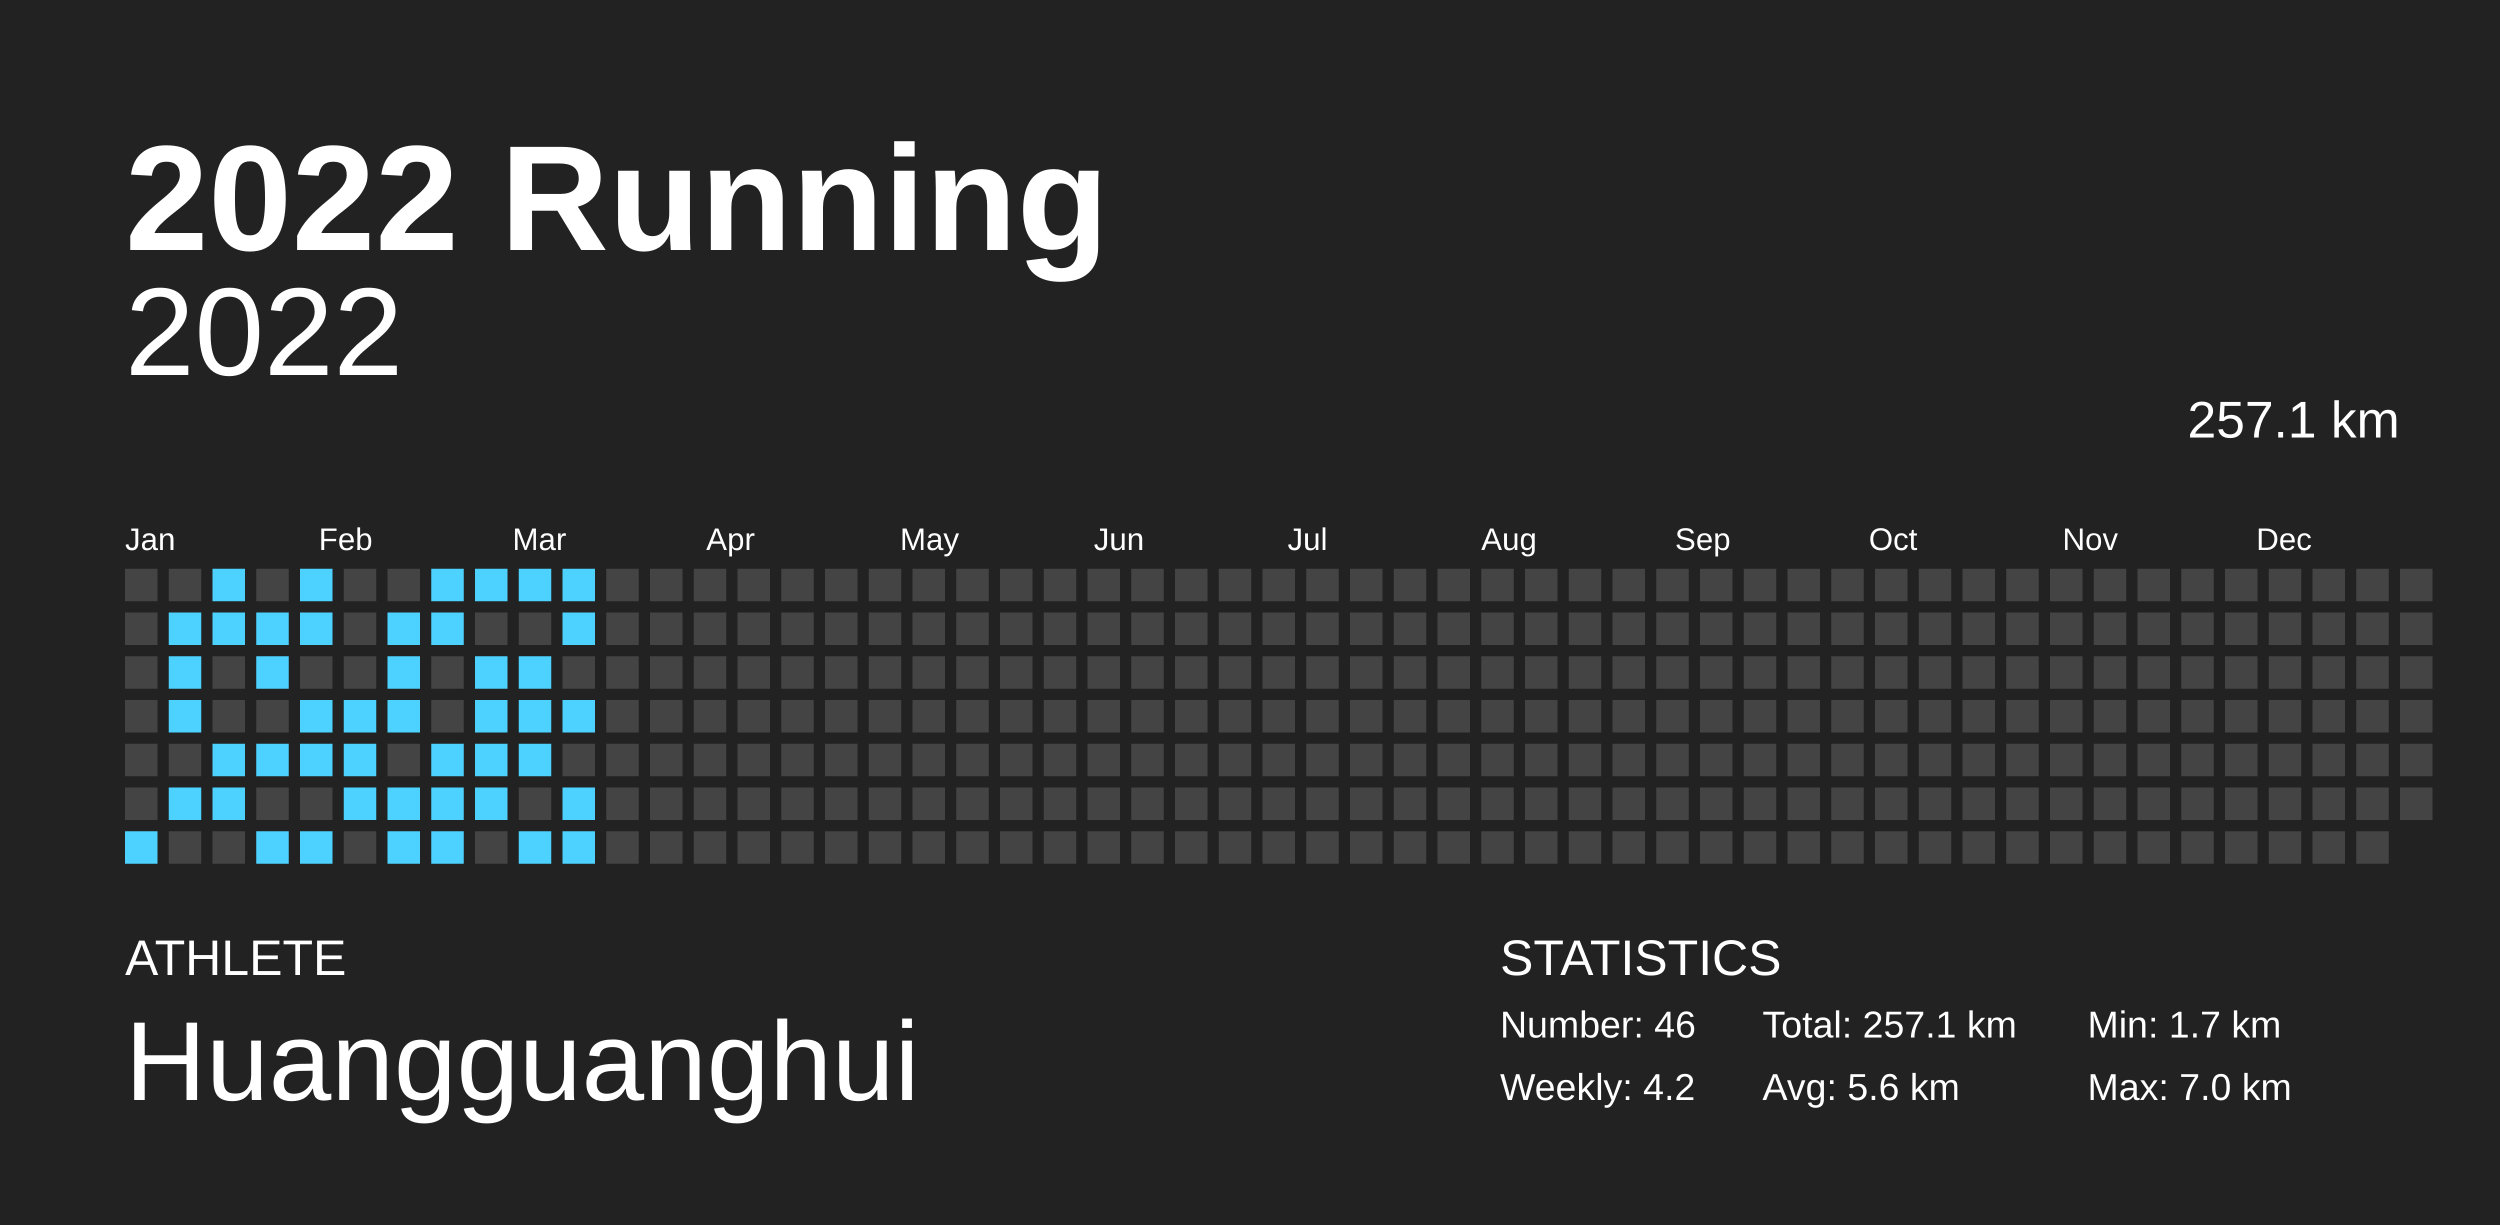
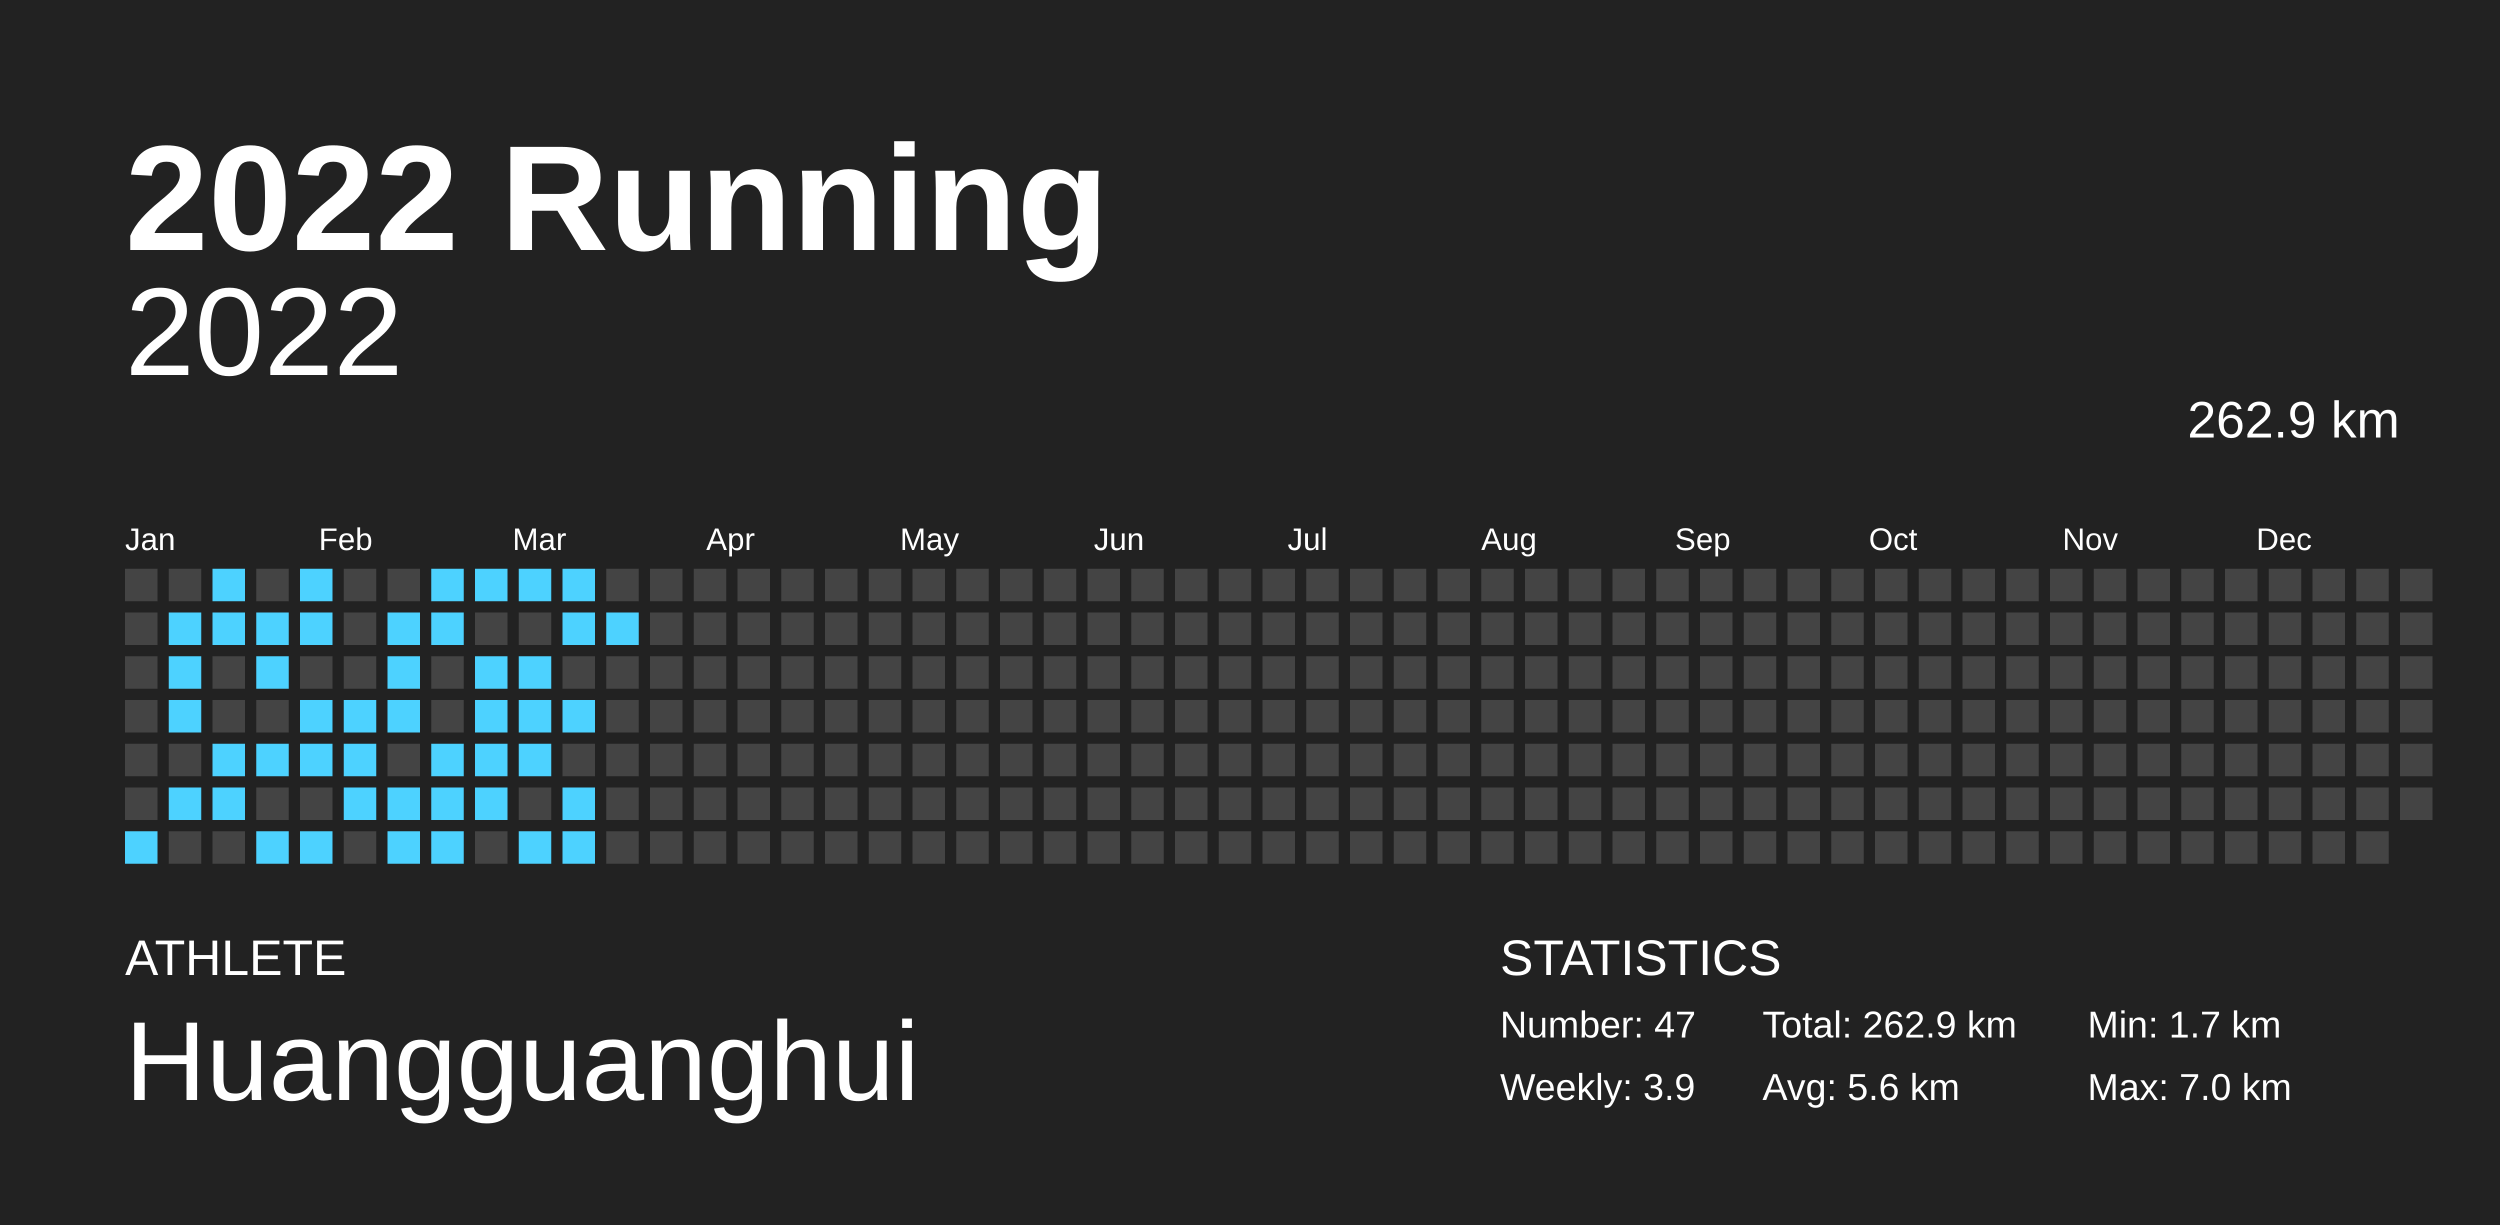
<svg xmlns="http://www.w3.org/2000/svg" baseProfile="full" height="98mm" version="1.1" viewBox="0,0,200,98" width="200mm">
  <defs />
  <rect fill="#222222" height="98" width="200" x="0" y="0" />
  <text fill="#FFFFFF" style="font-size:12px; font-family:Arial; font-weight:bold;" x="10" y="20">2022 Running</text>
  <text fill="#FFFFFF" style="font-size:4px; font-family:Arial" x="10" y="78">ATHLETE</text>
  <text fill="#FFFFFF" style="font-size:9px; font-family:Arial" x="10" y="88">Huangguanghui</text>
  <text fill="#FFFFFF" style="font-size:4px; font-family:Arial" x="120" y="78">STATISTICS</text>
-   <text fill="#FFFFFF" style="font-size:3px; font-family:Arial" x="120" y="83">Number: 46</text>
-   <text fill="#FFFFFF" style="font-size:3px; font-family:Arial" x="120" y="88">Weekly: 4.2</text>
-   <text fill="#FFFFFF" style="font-size:3px; font-family:Arial" x="141" y="83">Total: 257.1 km</text>
+   <text fill="#FFFFFF" style="font-size:3px; font-family:Arial" x="120" y="83">Number: 47</text>
+   <text fill="#FFFFFF" style="font-size:3px; font-family:Arial" x="120" y="88">Weekly: 3.9</text>
+   <text fill="#FFFFFF" style="font-size:3px; font-family:Arial" x="141" y="83">Total: 262.9 km</text>
  <text fill="#FFFFFF" style="font-size:3px; font-family:Arial" x="141" y="88">Avg: 5.6 km</text>
  <text fill="#FFFFFF" style="font-size:3px; font-family:Arial" x="167" y="83">Min: 1.7 km</text>
  <text fill="#FFFFFF" style="font-size:3px; font-family:Arial" x="167" y="88">Max: 7.0 km</text>
  <text alignment-baseline="hanging" fill="#FFFFFF" style="font-size:10.0px; font-family:Arial;" x="10" y="30">2022</text>
-   <text alignment-baseline="hanging" fill="#FFFFFF" style="font-size:4.125px; font-family:Arial;" x="175" y="35">257.1 km</text>
+   <text alignment-baseline="hanging" fill="#FFFFFF" style="font-size:4.125px; font-family:Arial;" x="175" y="35">262.9 km</text>
  <text fill="#FFFFFF" style="font-size:2.5px; font-family:Arial" x="10.0" y="44">Jan</text>
  <text fill="#FFFFFF" style="font-size:2.5px; font-family:Arial" x="25.5" y="44">Feb</text>
  <text fill="#FFFFFF" style="font-size:2.5px; font-family:Arial" x="41.0" y="44">Mar</text>
  <text fill="#FFFFFF" style="font-size:2.5px; font-family:Arial" x="56.5" y="44">Apr</text>
  <text fill="#FFFFFF" style="font-size:2.5px; font-family:Arial" x="72.0" y="44">May</text>
  <text fill="#FFFFFF" style="font-size:2.5px; font-family:Arial" x="87.5" y="44">Jun</text>
  <text fill="#FFFFFF" style="font-size:2.5px; font-family:Arial" x="103.0" y="44">Jul</text>
  <text fill="#FFFFFF" style="font-size:2.5px; font-family:Arial" x="118.5" y="44">Aug</text>
  <text fill="#FFFFFF" style="font-size:2.5px; font-family:Arial" x="134.0" y="44">Sep</text>
  <text fill="#FFFFFF" style="font-size:2.5px; font-family:Arial" x="149.5" y="44">Oct</text>
  <text fill="#FFFFFF" style="font-size:2.5px; font-family:Arial" x="165.0" y="44">Nov</text>
  <text fill="#FFFFFF" style="font-size:2.5px; font-family:Arial" x="180.5" y="44">Dec</text>
  <rect fill="#444444" height="2.6" width="2.6" x="10.0" y="45.5" />
  <rect fill="#444444" height="2.6" width="2.6" x="10.0" y="49.0" />
  <rect fill="#444444" height="2.6" width="2.6" x="10.0" y="52.5" />
  <rect fill="#444444" height="2.6" width="2.6" x="10.0" y="56.0" />
  <rect fill="#444444" height="2.6" width="2.6" x="10.0" y="59.5" />
  <rect fill="#444444" height="2.6" width="2.6" x="10.0" y="63.0" />
  <rect fill="#4dd2ff" height="2.6" width="2.6" x="10.0" y="66.5" />
  <rect fill="#444444" height="2.6" width="2.6" x="13.5" y="45.5" />
  <rect fill="#4dd2ff" height="2.6" width="2.6" x="13.5" y="49.0" />
  <rect fill="#4dd2ff" height="2.6" width="2.6" x="13.5" y="52.5" />
  <rect fill="#4dd2ff" height="2.6" width="2.6" x="13.5" y="56.0" />
  <rect fill="#444444" height="2.6" width="2.6" x="13.5" y="59.5" />
  <rect fill="#4dd2ff" height="2.6" width="2.6" x="13.5" y="63.0" />
  <rect fill="#444444" height="2.6" width="2.6" x="13.5" y="66.5" />
  <rect fill="#4dd2ff" height="2.6" width="2.6" x="17.0" y="45.5" />
  <rect fill="#4dd2ff" height="2.6" width="2.6" x="17.0" y="49.0" />
  <rect fill="#444444" height="2.6" width="2.6" x="17.0" y="52.5" />
  <rect fill="#444444" height="2.6" width="2.6" x="17.0" y="56.0" />
  <rect fill="#4dd2ff" height="2.6" width="2.6" x="17.0" y="59.5" />
  <rect fill="#4dd2ff" height="2.6" width="2.6" x="17.0" y="63.0" />
  <rect fill="#444444" height="2.6" width="2.6" x="17.0" y="66.5" />
  <rect fill="#444444" height="2.6" width="2.6" x="20.5" y="45.5" />
  <rect fill="#4dd2ff" height="2.6" width="2.6" x="20.5" y="49.0" />
  <rect fill="#4dd2ff" height="2.6" width="2.6" x="20.5" y="52.5" />
  <rect fill="#444444" height="2.6" width="2.6" x="20.5" y="56.0" />
  <rect fill="#4dd2ff" height="2.6" width="2.6" x="20.5" y="59.5" />
  <rect fill="#444444" height="2.6" width="2.6" x="20.5" y="63.0" />
  <rect fill="#4dd2ff" height="2.6" width="2.6" x="20.5" y="66.5" />
  <rect fill="#4dd2ff" height="2.6" width="2.6" x="24.0" y="45.5" />
  <rect fill="#4dd2ff" height="2.6" width="2.6" x="24.0" y="49.0" />
  <rect fill="#444444" height="2.6" width="2.6" x="24.0" y="52.5" />
  <rect fill="#4dd2ff" height="2.6" width="2.6" x="24.0" y="56.0" />
  <rect fill="#4dd2ff" height="2.6" width="2.6" x="24.0" y="59.5" />
  <rect fill="#444444" height="2.6" width="2.6" x="24.0" y="63.0" />
  <rect fill="#4dd2ff" height="2.6" width="2.6" x="24.0" y="66.5" />
  <rect fill="#444444" height="2.6" width="2.6" x="27.5" y="45.5" />
  <rect fill="#444444" height="2.6" width="2.6" x="27.5" y="49.0" />
  <rect fill="#444444" height="2.6" width="2.6" x="27.5" y="52.5" />
  <rect fill="#4dd2ff" height="2.6" width="2.6" x="27.5" y="56.0" />
  <rect fill="#4dd2ff" height="2.6" width="2.6" x="27.5" y="59.5" />
  <rect fill="#4dd2ff" height="2.6" width="2.6" x="27.5" y="63.0" />
  <rect fill="#444444" height="2.6" width="2.6" x="27.5" y="66.5" />
  <rect fill="#444444" height="2.6" width="2.6" x="31.0" y="45.5" />
  <rect fill="#4dd2ff" height="2.6" width="2.6" x="31.0" y="49.0" />
  <rect fill="#4dd2ff" height="2.6" width="2.6" x="31.0" y="52.5" />
  <rect fill="#4dd2ff" height="2.6" width="2.6" x="31.0" y="56.0" />
  <rect fill="#444444" height="2.6" width="2.6" x="31.0" y="59.5" />
  <rect fill="#4dd2ff" height="2.6" width="2.6" x="31.0" y="63.0" />
  <rect fill="#4dd2ff" height="2.6" width="2.6" x="31.0" y="66.5" />
  <rect fill="#4dd2ff" height="2.6" width="2.6" x="34.5" y="45.5" />
  <rect fill="#4dd2ff" height="2.6" width="2.6" x="34.5" y="49.0" />
  <rect fill="#444444" height="2.6" width="2.6" x="34.5" y="52.5" />
  <rect fill="#444444" height="2.6" width="2.6" x="34.5" y="56.0" />
  <rect fill="#4dd2ff" height="2.6" width="2.6" x="34.5" y="59.5" />
  <rect fill="#4dd2ff" height="2.6" width="2.6" x="34.5" y="63.0" />
  <rect fill="#4dd2ff" height="2.6" width="2.6" x="34.5" y="66.5" />
  <rect fill="#4dd2ff" height="2.6" width="2.6" x="38.0" y="45.5" />
  <rect fill="#444444" height="2.6" width="2.6" x="38.0" y="49.0" />
  <rect fill="#4dd2ff" height="2.6" width="2.6" x="38.0" y="52.5" />
  <rect fill="#4dd2ff" height="2.6" width="2.6" x="38.0" y="56.0" />
  <rect fill="#4dd2ff" height="2.6" width="2.6" x="38.0" y="59.5" />
  <rect fill="#4dd2ff" height="2.6" width="2.6" x="38.0" y="63.0" />
  <rect fill="#444444" height="2.6" width="2.6" x="38.0" y="66.5" />
  <rect fill="#4dd2ff" height="2.6" width="2.6" x="41.5" y="45.5" />
  <rect fill="#444444" height="2.6" width="2.6" x="41.5" y="49.0" />
  <rect fill="#4dd2ff" height="2.6" width="2.6" x="41.5" y="52.5" />
  <rect fill="#4dd2ff" height="2.6" width="2.6" x="41.5" y="56.0" />
  <rect fill="#4dd2ff" height="2.6" width="2.6" x="41.5" y="59.5" />
  <rect fill="#444444" height="2.6" width="2.6" x="41.5" y="63.0" />
  <rect fill="#4dd2ff" height="2.6" width="2.6" x="41.5" y="66.5" />
  <rect fill="#4dd2ff" height="2.6" width="2.6" x="45.0" y="45.5" />
  <rect fill="#4dd2ff" height="2.6" width="2.6" x="45.0" y="49.0" />
  <rect fill="#444444" height="2.6" width="2.6" x="45.0" y="52.5" />
  <rect fill="#4dd2ff" height="2.6" width="2.6" x="45.0" y="56.0" />
  <rect fill="#444444" height="2.6" width="2.6" x="45.0" y="59.5" />
  <rect fill="#4dd2ff" height="2.6" width="2.6" x="45.0" y="63.0" />
  <rect fill="#4dd2ff" height="2.6" width="2.6" x="45.0" y="66.5" />
  <rect fill="#444444" height="2.6" width="2.6" x="48.5" y="45.5" />
-   <rect fill="#444444" height="2.6" width="2.6" x="48.5" y="49.0" />
+   <rect fill="#4dd2ff" height="2.6" width="2.6" x="48.5" y="49.0" />
  <rect fill="#444444" height="2.6" width="2.6" x="48.5" y="52.5" />
  <rect fill="#444444" height="2.6" width="2.6" x="48.5" y="56.0" />
  <rect fill="#444444" height="2.6" width="2.6" x="48.5" y="59.5" />
  <rect fill="#444444" height="2.6" width="2.6" x="48.5" y="63.0" />
  <rect fill="#444444" height="2.6" width="2.6" x="48.5" y="66.5" />
  <rect fill="#444444" height="2.6" width="2.6" x="52.0" y="45.5" />
  <rect fill="#444444" height="2.6" width="2.6" x="52.0" y="49.0" />
  <rect fill="#444444" height="2.6" width="2.6" x="52.0" y="52.5" />
  <rect fill="#444444" height="2.6" width="2.6" x="52.0" y="56.0" />
  <rect fill="#444444" height="2.6" width="2.6" x="52.0" y="59.5" />
  <rect fill="#444444" height="2.6" width="2.6" x="52.0" y="63.0" />
  <rect fill="#444444" height="2.6" width="2.6" x="52.0" y="66.5" />
  <rect fill="#444444" height="2.6" width="2.6" x="55.5" y="45.5" />
  <rect fill="#444444" height="2.6" width="2.6" x="55.5" y="49.0" />
  <rect fill="#444444" height="2.6" width="2.6" x="55.5" y="52.5" />
  <rect fill="#444444" height="2.6" width="2.6" x="55.5" y="56.0" />
  <rect fill="#444444" height="2.6" width="2.6" x="55.5" y="59.5" />
  <rect fill="#444444" height="2.6" width="2.6" x="55.5" y="63.0" />
  <rect fill="#444444" height="2.6" width="2.6" x="55.5" y="66.5" />
  <rect fill="#444444" height="2.6" width="2.6" x="59.0" y="45.5" />
  <rect fill="#444444" height="2.6" width="2.6" x="59.0" y="49.0" />
  <rect fill="#444444" height="2.6" width="2.6" x="59.0" y="52.5" />
  <rect fill="#444444" height="2.6" width="2.6" x="59.0" y="56.0" />
  <rect fill="#444444" height="2.6" width="2.6" x="59.0" y="59.5" />
  <rect fill="#444444" height="2.6" width="2.6" x="59.0" y="63.0" />
  <rect fill="#444444" height="2.6" width="2.6" x="59.0" y="66.5" />
  <rect fill="#444444" height="2.6" width="2.6" x="62.5" y="45.5" />
  <rect fill="#444444" height="2.6" width="2.6" x="62.5" y="49.0" />
  <rect fill="#444444" height="2.6" width="2.6" x="62.5" y="52.5" />
  <rect fill="#444444" height="2.6" width="2.6" x="62.5" y="56.0" />
  <rect fill="#444444" height="2.6" width="2.6" x="62.5" y="59.5" />
  <rect fill="#444444" height="2.6" width="2.6" x="62.5" y="63.0" />
  <rect fill="#444444" height="2.6" width="2.6" x="62.5" y="66.5" />
  <rect fill="#444444" height="2.6" width="2.6" x="66.0" y="45.5" />
  <rect fill="#444444" height="2.6" width="2.6" x="66.0" y="49.0" />
  <rect fill="#444444" height="2.6" width="2.6" x="66.0" y="52.5" />
  <rect fill="#444444" height="2.6" width="2.6" x="66.0" y="56.0" />
  <rect fill="#444444" height="2.6" width="2.6" x="66.0" y="59.5" />
  <rect fill="#444444" height="2.6" width="2.6" x="66.0" y="63.0" />
  <rect fill="#444444" height="2.6" width="2.6" x="66.0" y="66.5" />
  <rect fill="#444444" height="2.6" width="2.6" x="69.5" y="45.5" />
  <rect fill="#444444" height="2.6" width="2.6" x="69.5" y="49.0" />
  <rect fill="#444444" height="2.6" width="2.6" x="69.5" y="52.5" />
  <rect fill="#444444" height="2.6" width="2.6" x="69.5" y="56.0" />
  <rect fill="#444444" height="2.6" width="2.6" x="69.5" y="59.5" />
  <rect fill="#444444" height="2.6" width="2.6" x="69.5" y="63.0" />
  <rect fill="#444444" height="2.6" width="2.6" x="69.5" y="66.5" />
  <rect fill="#444444" height="2.6" width="2.6" x="73.0" y="45.5" />
  <rect fill="#444444" height="2.6" width="2.6" x="73.0" y="49.0" />
  <rect fill="#444444" height="2.6" width="2.6" x="73.0" y="52.5" />
  <rect fill="#444444" height="2.6" width="2.6" x="73.0" y="56.0" />
  <rect fill="#444444" height="2.6" width="2.6" x="73.0" y="59.5" />
  <rect fill="#444444" height="2.6" width="2.6" x="73.0" y="63.0" />
  <rect fill="#444444" height="2.6" width="2.6" x="73.0" y="66.5" />
  <rect fill="#444444" height="2.6" width="2.6" x="76.5" y="45.5" />
  <rect fill="#444444" height="2.6" width="2.6" x="76.5" y="49.0" />
  <rect fill="#444444" height="2.6" width="2.6" x="76.5" y="52.5" />
  <rect fill="#444444" height="2.6" width="2.6" x="76.5" y="56.0" />
  <rect fill="#444444" height="2.6" width="2.6" x="76.5" y="59.5" />
  <rect fill="#444444" height="2.6" width="2.6" x="76.5" y="63.0" />
  <rect fill="#444444" height="2.6" width="2.6" x="76.5" y="66.5" />
  <rect fill="#444444" height="2.6" width="2.6" x="80.0" y="45.5" />
  <rect fill="#444444" height="2.6" width="2.6" x="80.0" y="49.0" />
  <rect fill="#444444" height="2.6" width="2.6" x="80.0" y="52.5" />
  <rect fill="#444444" height="2.6" width="2.6" x="80.0" y="56.0" />
  <rect fill="#444444" height="2.6" width="2.6" x="80.0" y="59.5" />
  <rect fill="#444444" height="2.6" width="2.6" x="80.0" y="63.0" />
  <rect fill="#444444" height="2.6" width="2.6" x="80.0" y="66.5" />
  <rect fill="#444444" height="2.6" width="2.6" x="83.5" y="45.5" />
  <rect fill="#444444" height="2.6" width="2.6" x="83.5" y="49.0" />
  <rect fill="#444444" height="2.6" width="2.6" x="83.5" y="52.5" />
  <rect fill="#444444" height="2.6" width="2.6" x="83.5" y="56.0" />
  <rect fill="#444444" height="2.6" width="2.6" x="83.5" y="59.5" />
  <rect fill="#444444" height="2.6" width="2.6" x="83.5" y="63.0" />
  <rect fill="#444444" height="2.6" width="2.6" x="83.5" y="66.5" />
  <rect fill="#444444" height="2.6" width="2.6" x="87.0" y="45.5" />
  <rect fill="#444444" height="2.6" width="2.6" x="87.0" y="49.0" />
  <rect fill="#444444" height="2.6" width="2.6" x="87.0" y="52.5" />
  <rect fill="#444444" height="2.6" width="2.6" x="87.0" y="56.0" />
  <rect fill="#444444" height="2.6" width="2.6" x="87.0" y="59.5" />
  <rect fill="#444444" height="2.6" width="2.6" x="87.0" y="63.0" />
  <rect fill="#444444" height="2.6" width="2.6" x="87.0" y="66.5" />
  <rect fill="#444444" height="2.6" width="2.6" x="90.5" y="45.5" />
  <rect fill="#444444" height="2.6" width="2.6" x="90.5" y="49.0" />
  <rect fill="#444444" height="2.6" width="2.6" x="90.5" y="52.5" />
  <rect fill="#444444" height="2.6" width="2.6" x="90.5" y="56.0" />
  <rect fill="#444444" height="2.6" width="2.6" x="90.5" y="59.5" />
  <rect fill="#444444" height="2.6" width="2.6" x="90.5" y="63.0" />
  <rect fill="#444444" height="2.6" width="2.6" x="90.5" y="66.5" />
  <rect fill="#444444" height="2.6" width="2.6" x="94.0" y="45.5" />
  <rect fill="#444444" height="2.6" width="2.6" x="94.0" y="49.0" />
  <rect fill="#444444" height="2.6" width="2.6" x="94.0" y="52.5" />
  <rect fill="#444444" height="2.6" width="2.6" x="94.0" y="56.0" />
  <rect fill="#444444" height="2.6" width="2.6" x="94.0" y="59.5" />
  <rect fill="#444444" height="2.6" width="2.6" x="94.0" y="63.0" />
  <rect fill="#444444" height="2.6" width="2.6" x="94.0" y="66.5" />
  <rect fill="#444444" height="2.6" width="2.6" x="97.5" y="45.5" />
  <rect fill="#444444" height="2.6" width="2.6" x="97.5" y="49.0" />
  <rect fill="#444444" height="2.6" width="2.6" x="97.5" y="52.5" />
  <rect fill="#444444" height="2.6" width="2.6" x="97.5" y="56.0" />
  <rect fill="#444444" height="2.6" width="2.6" x="97.5" y="59.5" />
  <rect fill="#444444" height="2.6" width="2.6" x="97.5" y="63.0" />
  <rect fill="#444444" height="2.6" width="2.6" x="97.5" y="66.5" />
  <rect fill="#444444" height="2.6" width="2.6" x="101.0" y="45.5" />
  <rect fill="#444444" height="2.6" width="2.6" x="101.0" y="49.0" />
  <rect fill="#444444" height="2.6" width="2.6" x="101.0" y="52.5" />
  <rect fill="#444444" height="2.6" width="2.6" x="101.0" y="56.0" />
  <rect fill="#444444" height="2.6" width="2.6" x="101.0" y="59.5" />
  <rect fill="#444444" height="2.6" width="2.6" x="101.0" y="63.0" />
  <rect fill="#444444" height="2.6" width="2.6" x="101.0" y="66.5" />
  <rect fill="#444444" height="2.6" width="2.6" x="104.5" y="45.5" />
  <rect fill="#444444" height="2.6" width="2.6" x="104.5" y="49.0" />
  <rect fill="#444444" height="2.6" width="2.6" x="104.5" y="52.5" />
  <rect fill="#444444" height="2.6" width="2.6" x="104.5" y="56.0" />
  <rect fill="#444444" height="2.6" width="2.6" x="104.5" y="59.5" />
  <rect fill="#444444" height="2.6" width="2.6" x="104.5" y="63.0" />
  <rect fill="#444444" height="2.6" width="2.6" x="104.5" y="66.5" />
  <rect fill="#444444" height="2.6" width="2.6" x="108.0" y="45.5" />
  <rect fill="#444444" height="2.6" width="2.6" x="108.0" y="49.0" />
  <rect fill="#444444" height="2.6" width="2.6" x="108.0" y="52.5" />
  <rect fill="#444444" height="2.6" width="2.6" x="108.0" y="56.0" />
  <rect fill="#444444" height="2.6" width="2.6" x="108.0" y="59.5" />
  <rect fill="#444444" height="2.6" width="2.6" x="108.0" y="63.0" />
  <rect fill="#444444" height="2.6" width="2.6" x="108.0" y="66.5" />
  <rect fill="#444444" height="2.6" width="2.6" x="111.5" y="45.5" />
  <rect fill="#444444" height="2.6" width="2.6" x="111.5" y="49.0" />
  <rect fill="#444444" height="2.6" width="2.6" x="111.5" y="52.5" />
  <rect fill="#444444" height="2.6" width="2.6" x="111.5" y="56.0" />
  <rect fill="#444444" height="2.6" width="2.6" x="111.5" y="59.5" />
  <rect fill="#444444" height="2.6" width="2.6" x="111.5" y="63.0" />
  <rect fill="#444444" height="2.6" width="2.6" x="111.5" y="66.5" />
  <rect fill="#444444" height="2.6" width="2.6" x="115.0" y="45.5" />
  <rect fill="#444444" height="2.6" width="2.6" x="115.0" y="49.0" />
  <rect fill="#444444" height="2.6" width="2.6" x="115.0" y="52.5" />
  <rect fill="#444444" height="2.6" width="2.6" x="115.0" y="56.0" />
  <rect fill="#444444" height="2.6" width="2.6" x="115.0" y="59.5" />
  <rect fill="#444444" height="2.6" width="2.6" x="115.0" y="63.0" />
  <rect fill="#444444" height="2.6" width="2.6" x="115.0" y="66.5" />
  <rect fill="#444444" height="2.6" width="2.6" x="118.5" y="45.5" />
  <rect fill="#444444" height="2.6" width="2.6" x="118.5" y="49.0" />
  <rect fill="#444444" height="2.6" width="2.6" x="118.5" y="52.5" />
  <rect fill="#444444" height="2.6" width="2.6" x="118.5" y="56.0" />
  <rect fill="#444444" height="2.6" width="2.6" x="118.5" y="59.5" />
  <rect fill="#444444" height="2.6" width="2.6" x="118.5" y="63.0" />
  <rect fill="#444444" height="2.6" width="2.6" x="118.5" y="66.5" />
  <rect fill="#444444" height="2.6" width="2.6" x="122.0" y="45.5" />
  <rect fill="#444444" height="2.6" width="2.6" x="122.0" y="49.0" />
  <rect fill="#444444" height="2.6" width="2.6" x="122.0" y="52.5" />
  <rect fill="#444444" height="2.6" width="2.6" x="122.0" y="56.0" />
  <rect fill="#444444" height="2.6" width="2.6" x="122.0" y="59.5" />
  <rect fill="#444444" height="2.6" width="2.6" x="122.0" y="63.0" />
  <rect fill="#444444" height="2.6" width="2.6" x="122.0" y="66.5" />
  <rect fill="#444444" height="2.6" width="2.6" x="125.5" y="45.5" />
  <rect fill="#444444" height="2.6" width="2.6" x="125.5" y="49.0" />
  <rect fill="#444444" height="2.6" width="2.6" x="125.5" y="52.5" />
  <rect fill="#444444" height="2.6" width="2.6" x="125.5" y="56.0" />
  <rect fill="#444444" height="2.6" width="2.6" x="125.5" y="59.5" />
  <rect fill="#444444" height="2.6" width="2.6" x="125.5" y="63.0" />
  <rect fill="#444444" height="2.6" width="2.6" x="125.5" y="66.5" />
  <rect fill="#444444" height="2.6" width="2.6" x="129.0" y="45.5" />
  <rect fill="#444444" height="2.6" width="2.6" x="129.0" y="49.0" />
  <rect fill="#444444" height="2.6" width="2.6" x="129.0" y="52.5" />
  <rect fill="#444444" height="2.6" width="2.6" x="129.0" y="56.0" />
  <rect fill="#444444" height="2.6" width="2.6" x="129.0" y="59.5" />
  <rect fill="#444444" height="2.6" width="2.6" x="129.0" y="63.0" />
  <rect fill="#444444" height="2.6" width="2.6" x="129.0" y="66.5" />
  <rect fill="#444444" height="2.6" width="2.6" x="132.5" y="45.5" />
  <rect fill="#444444" height="2.6" width="2.6" x="132.5" y="49.0" />
  <rect fill="#444444" height="2.6" width="2.6" x="132.5" y="52.5" />
  <rect fill="#444444" height="2.6" width="2.6" x="132.5" y="56.0" />
  <rect fill="#444444" height="2.6" width="2.6" x="132.5" y="59.5" />
  <rect fill="#444444" height="2.6" width="2.6" x="132.5" y="63.0" />
  <rect fill="#444444" height="2.6" width="2.6" x="132.5" y="66.5" />
  <rect fill="#444444" height="2.6" width="2.6" x="136.0" y="45.5" />
  <rect fill="#444444" height="2.6" width="2.6" x="136.0" y="49.0" />
  <rect fill="#444444" height="2.6" width="2.6" x="136.0" y="52.5" />
  <rect fill="#444444" height="2.6" width="2.6" x="136.0" y="56.0" />
  <rect fill="#444444" height="2.6" width="2.6" x="136.0" y="59.5" />
  <rect fill="#444444" height="2.6" width="2.6" x="136.0" y="63.0" />
  <rect fill="#444444" height="2.6" width="2.6" x="136.0" y="66.5" />
  <rect fill="#444444" height="2.6" width="2.6" x="139.5" y="45.5" />
  <rect fill="#444444" height="2.6" width="2.6" x="139.5" y="49.0" />
  <rect fill="#444444" height="2.6" width="2.6" x="139.5" y="52.5" />
  <rect fill="#444444" height="2.6" width="2.6" x="139.5" y="56.0" />
  <rect fill="#444444" height="2.6" width="2.6" x="139.5" y="59.5" />
  <rect fill="#444444" height="2.6" width="2.6" x="139.5" y="63.0" />
  <rect fill="#444444" height="2.6" width="2.6" x="139.5" y="66.5" />
  <rect fill="#444444" height="2.6" width="2.6" x="143.0" y="45.5" />
  <rect fill="#444444" height="2.6" width="2.6" x="143.0" y="49.0" />
  <rect fill="#444444" height="2.6" width="2.6" x="143.0" y="52.5" />
  <rect fill="#444444" height="2.6" width="2.6" x="143.0" y="56.0" />
  <rect fill="#444444" height="2.6" width="2.6" x="143.0" y="59.5" />
  <rect fill="#444444" height="2.6" width="2.6" x="143.0" y="63.0" />
  <rect fill="#444444" height="2.6" width="2.6" x="143.0" y="66.5" />
  <rect fill="#444444" height="2.6" width="2.6" x="146.5" y="45.5" />
  <rect fill="#444444" height="2.6" width="2.6" x="146.5" y="49.0" />
  <rect fill="#444444" height="2.6" width="2.6" x="146.5" y="52.5" />
  <rect fill="#444444" height="2.6" width="2.6" x="146.5" y="56.0" />
  <rect fill="#444444" height="2.6" width="2.6" x="146.5" y="59.5" />
  <rect fill="#444444" height="2.6" width="2.6" x="146.5" y="63.0" />
  <rect fill="#444444" height="2.6" width="2.6" x="146.5" y="66.5" />
  <rect fill="#444444" height="2.6" width="2.6" x="150.0" y="45.5" />
  <rect fill="#444444" height="2.6" width="2.6" x="150.0" y="49.0" />
  <rect fill="#444444" height="2.6" width="2.6" x="150.0" y="52.5" />
  <rect fill="#444444" height="2.6" width="2.6" x="150.0" y="56.0" />
  <rect fill="#444444" height="2.6" width="2.6" x="150.0" y="59.5" />
  <rect fill="#444444" height="2.6" width="2.6" x="150.0" y="63.0" />
  <rect fill="#444444" height="2.6" width="2.6" x="150.0" y="66.5" />
  <rect fill="#444444" height="2.6" width="2.6" x="153.5" y="45.5" />
  <rect fill="#444444" height="2.6" width="2.6" x="153.5" y="49.0" />
  <rect fill="#444444" height="2.6" width="2.6" x="153.5" y="52.5" />
  <rect fill="#444444" height="2.6" width="2.6" x="153.5" y="56.0" />
  <rect fill="#444444" height="2.6" width="2.6" x="153.5" y="59.5" />
  <rect fill="#444444" height="2.6" width="2.6" x="153.5" y="63.0" />
  <rect fill="#444444" height="2.6" width="2.6" x="153.5" y="66.5" />
  <rect fill="#444444" height="2.6" width="2.6" x="157.0" y="45.5" />
  <rect fill="#444444" height="2.6" width="2.6" x="157.0" y="49.0" />
  <rect fill="#444444" height="2.6" width="2.6" x="157.0" y="52.5" />
  <rect fill="#444444" height="2.6" width="2.6" x="157.0" y="56.0" />
  <rect fill="#444444" height="2.6" width="2.6" x="157.0" y="59.5" />
  <rect fill="#444444" height="2.6" width="2.6" x="157.0" y="63.0" />
  <rect fill="#444444" height="2.6" width="2.6" x="157.0" y="66.5" />
  <rect fill="#444444" height="2.6" width="2.6" x="160.5" y="45.5" />
  <rect fill="#444444" height="2.6" width="2.6" x="160.5" y="49.0" />
  <rect fill="#444444" height="2.6" width="2.6" x="160.5" y="52.5" />
  <rect fill="#444444" height="2.6" width="2.6" x="160.5" y="56.0" />
  <rect fill="#444444" height="2.6" width="2.6" x="160.5" y="59.5" />
  <rect fill="#444444" height="2.6" width="2.6" x="160.5" y="63.0" />
  <rect fill="#444444" height="2.6" width="2.6" x="160.5" y="66.5" />
  <rect fill="#444444" height="2.6" width="2.6" x="164.0" y="45.5" />
  <rect fill="#444444" height="2.6" width="2.6" x="164.0" y="49.0" />
  <rect fill="#444444" height="2.6" width="2.6" x="164.0" y="52.5" />
  <rect fill="#444444" height="2.6" width="2.6" x="164.0" y="56.0" />
  <rect fill="#444444" height="2.6" width="2.6" x="164.0" y="59.5" />
  <rect fill="#444444" height="2.6" width="2.6" x="164.0" y="63.0" />
  <rect fill="#444444" height="2.6" width="2.6" x="164.0" y="66.5" />
  <rect fill="#444444" height="2.6" width="2.6" x="167.5" y="45.5" />
  <rect fill="#444444" height="2.6" width="2.6" x="167.5" y="49.0" />
  <rect fill="#444444" height="2.6" width="2.6" x="167.5" y="52.5" />
  <rect fill="#444444" height="2.6" width="2.6" x="167.5" y="56.0" />
  <rect fill="#444444" height="2.6" width="2.6" x="167.5" y="59.5" />
  <rect fill="#444444" height="2.6" width="2.6" x="167.5" y="63.0" />
  <rect fill="#444444" height="2.6" width="2.6" x="167.5" y="66.5" />
  <rect fill="#444444" height="2.6" width="2.6" x="171.0" y="45.5" />
  <rect fill="#444444" height="2.6" width="2.6" x="171.0" y="49.0" />
  <rect fill="#444444" height="2.6" width="2.6" x="171.0" y="52.5" />
  <rect fill="#444444" height="2.6" width="2.6" x="171.0" y="56.0" />
  <rect fill="#444444" height="2.6" width="2.6" x="171.0" y="59.5" />
  <rect fill="#444444" height="2.6" width="2.6" x="171.0" y="63.0" />
  <rect fill="#444444" height="2.6" width="2.6" x="171.0" y="66.5" />
  <rect fill="#444444" height="2.6" width="2.6" x="174.5" y="45.5" />
  <rect fill="#444444" height="2.6" width="2.6" x="174.5" y="49.0" />
  <rect fill="#444444" height="2.6" width="2.6" x="174.5" y="52.5" />
  <rect fill="#444444" height="2.6" width="2.6" x="174.5" y="56.0" />
  <rect fill="#444444" height="2.6" width="2.6" x="174.5" y="59.5" />
  <rect fill="#444444" height="2.6" width="2.6" x="174.5" y="63.0" />
  <rect fill="#444444" height="2.6" width="2.6" x="174.5" y="66.5" />
  <rect fill="#444444" height="2.6" width="2.6" x="178.0" y="45.5" />
  <rect fill="#444444" height="2.6" width="2.6" x="178.0" y="49.0" />
  <rect fill="#444444" height="2.6" width="2.6" x="178.0" y="52.5" />
  <rect fill="#444444" height="2.6" width="2.6" x="178.0" y="56.0" />
  <rect fill="#444444" height="2.6" width="2.6" x="178.0" y="59.5" />
  <rect fill="#444444" height="2.6" width="2.6" x="178.0" y="63.0" />
  <rect fill="#444444" height="2.6" width="2.6" x="178.0" y="66.5" />
  <rect fill="#444444" height="2.6" width="2.6" x="181.5" y="45.5" />
  <rect fill="#444444" height="2.6" width="2.6" x="181.5" y="49.0" />
  <rect fill="#444444" height="2.6" width="2.6" x="181.5" y="52.5" />
  <rect fill="#444444" height="2.6" width="2.6" x="181.5" y="56.0" />
  <rect fill="#444444" height="2.6" width="2.6" x="181.5" y="59.5" />
  <rect fill="#444444" height="2.6" width="2.6" x="181.5" y="63.0" />
  <rect fill="#444444" height="2.6" width="2.6" x="181.5" y="66.5" />
  <rect fill="#444444" height="2.6" width="2.6" x="185.0" y="45.5" />
  <rect fill="#444444" height="2.6" width="2.6" x="185.0" y="49.0" />
  <rect fill="#444444" height="2.6" width="2.6" x="185.0" y="52.5" />
  <rect fill="#444444" height="2.6" width="2.6" x="185.0" y="56.0" />
  <rect fill="#444444" height="2.6" width="2.6" x="185.0" y="59.5" />
  <rect fill="#444444" height="2.6" width="2.6" x="185.0" y="63.0" />
  <rect fill="#444444" height="2.6" width="2.6" x="185.0" y="66.5" />
  <rect fill="#444444" height="2.6" width="2.6" x="188.5" y="45.5" />
  <rect fill="#444444" height="2.6" width="2.6" x="188.5" y="49.0" />
  <rect fill="#444444" height="2.6" width="2.6" x="188.5" y="52.5" />
  <rect fill="#444444" height="2.6" width="2.6" x="188.5" y="56.0" />
  <rect fill="#444444" height="2.6" width="2.6" x="188.5" y="59.5" />
  <rect fill="#444444" height="2.6" width="2.6" x="188.5" y="63.0" />
  <rect fill="#444444" height="2.6" width="2.6" x="188.5" y="66.5" />
  <rect fill="#444444" height="2.6" width="2.6" x="192.0" y="45.5" />
  <rect fill="#444444" height="2.6" width="2.6" x="192.0" y="49.0" />
  <rect fill="#444444" height="2.6" width="2.6" x="192.0" y="52.5" />
  <rect fill="#444444" height="2.6" width="2.6" x="192.0" y="56.0" />
  <rect fill="#444444" height="2.6" width="2.6" x="192.0" y="59.5" />
  <rect fill="#444444" height="2.6" width="2.6" x="192.0" y="63.0" />
</svg>
